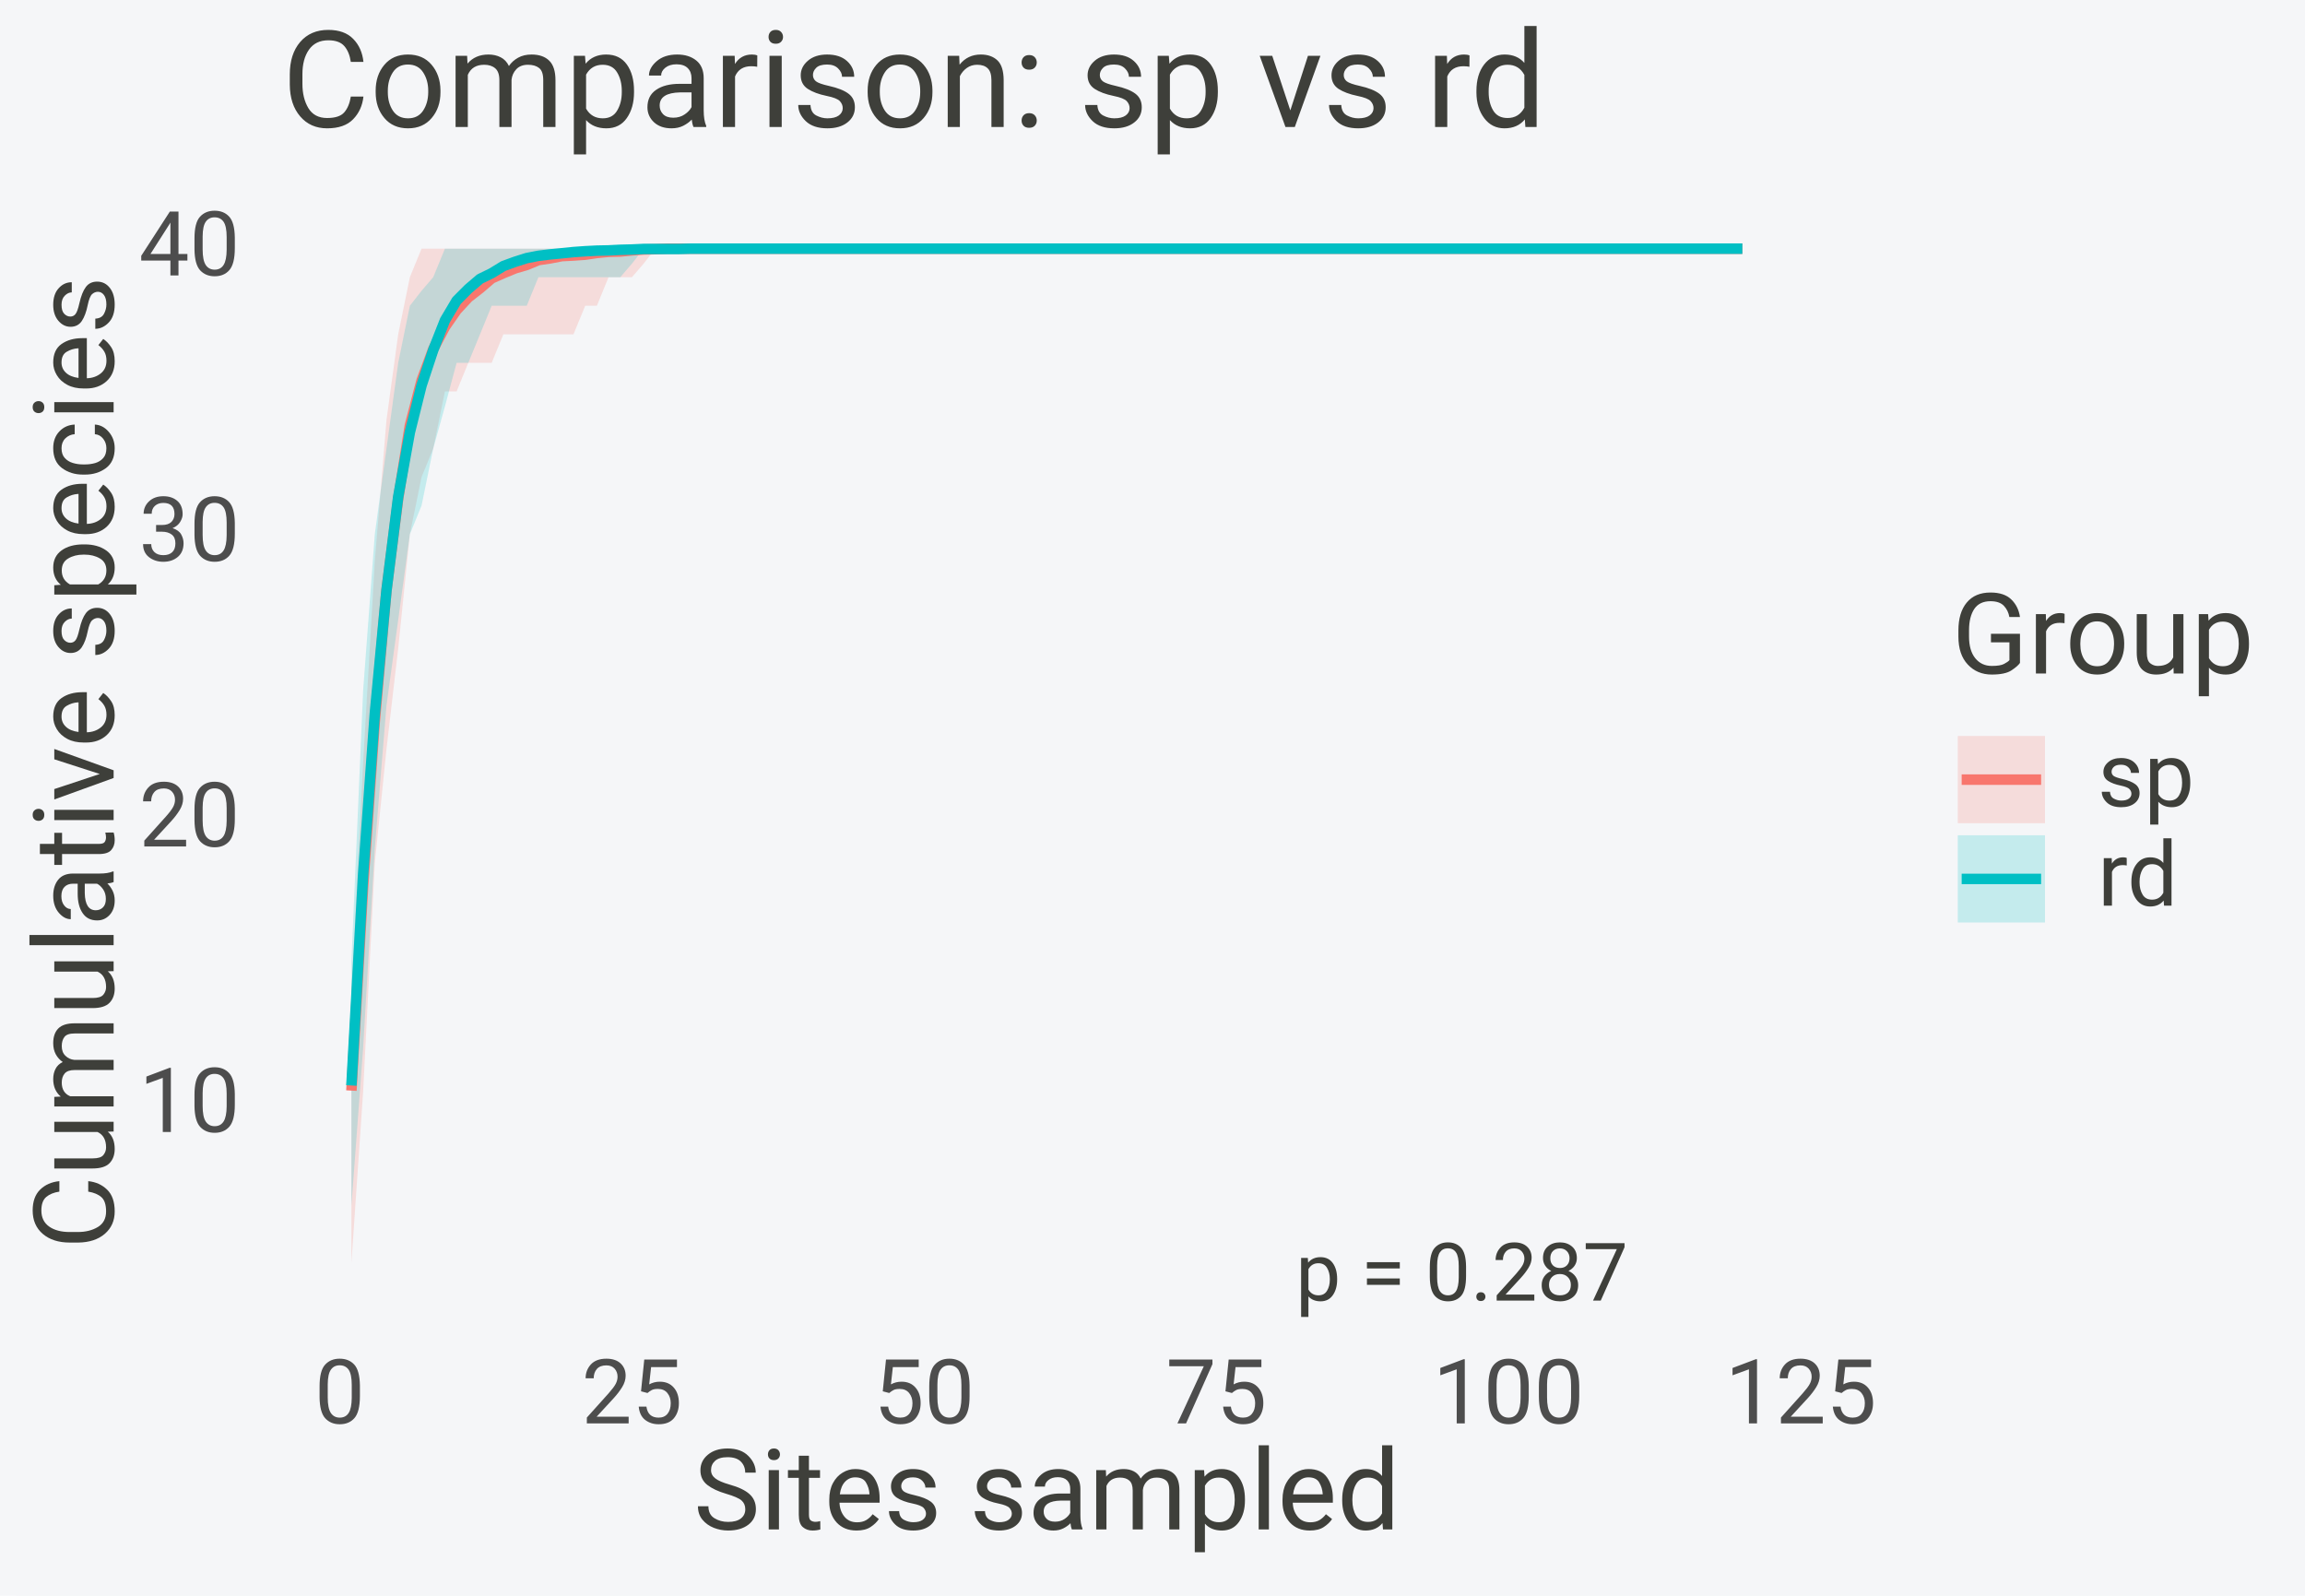
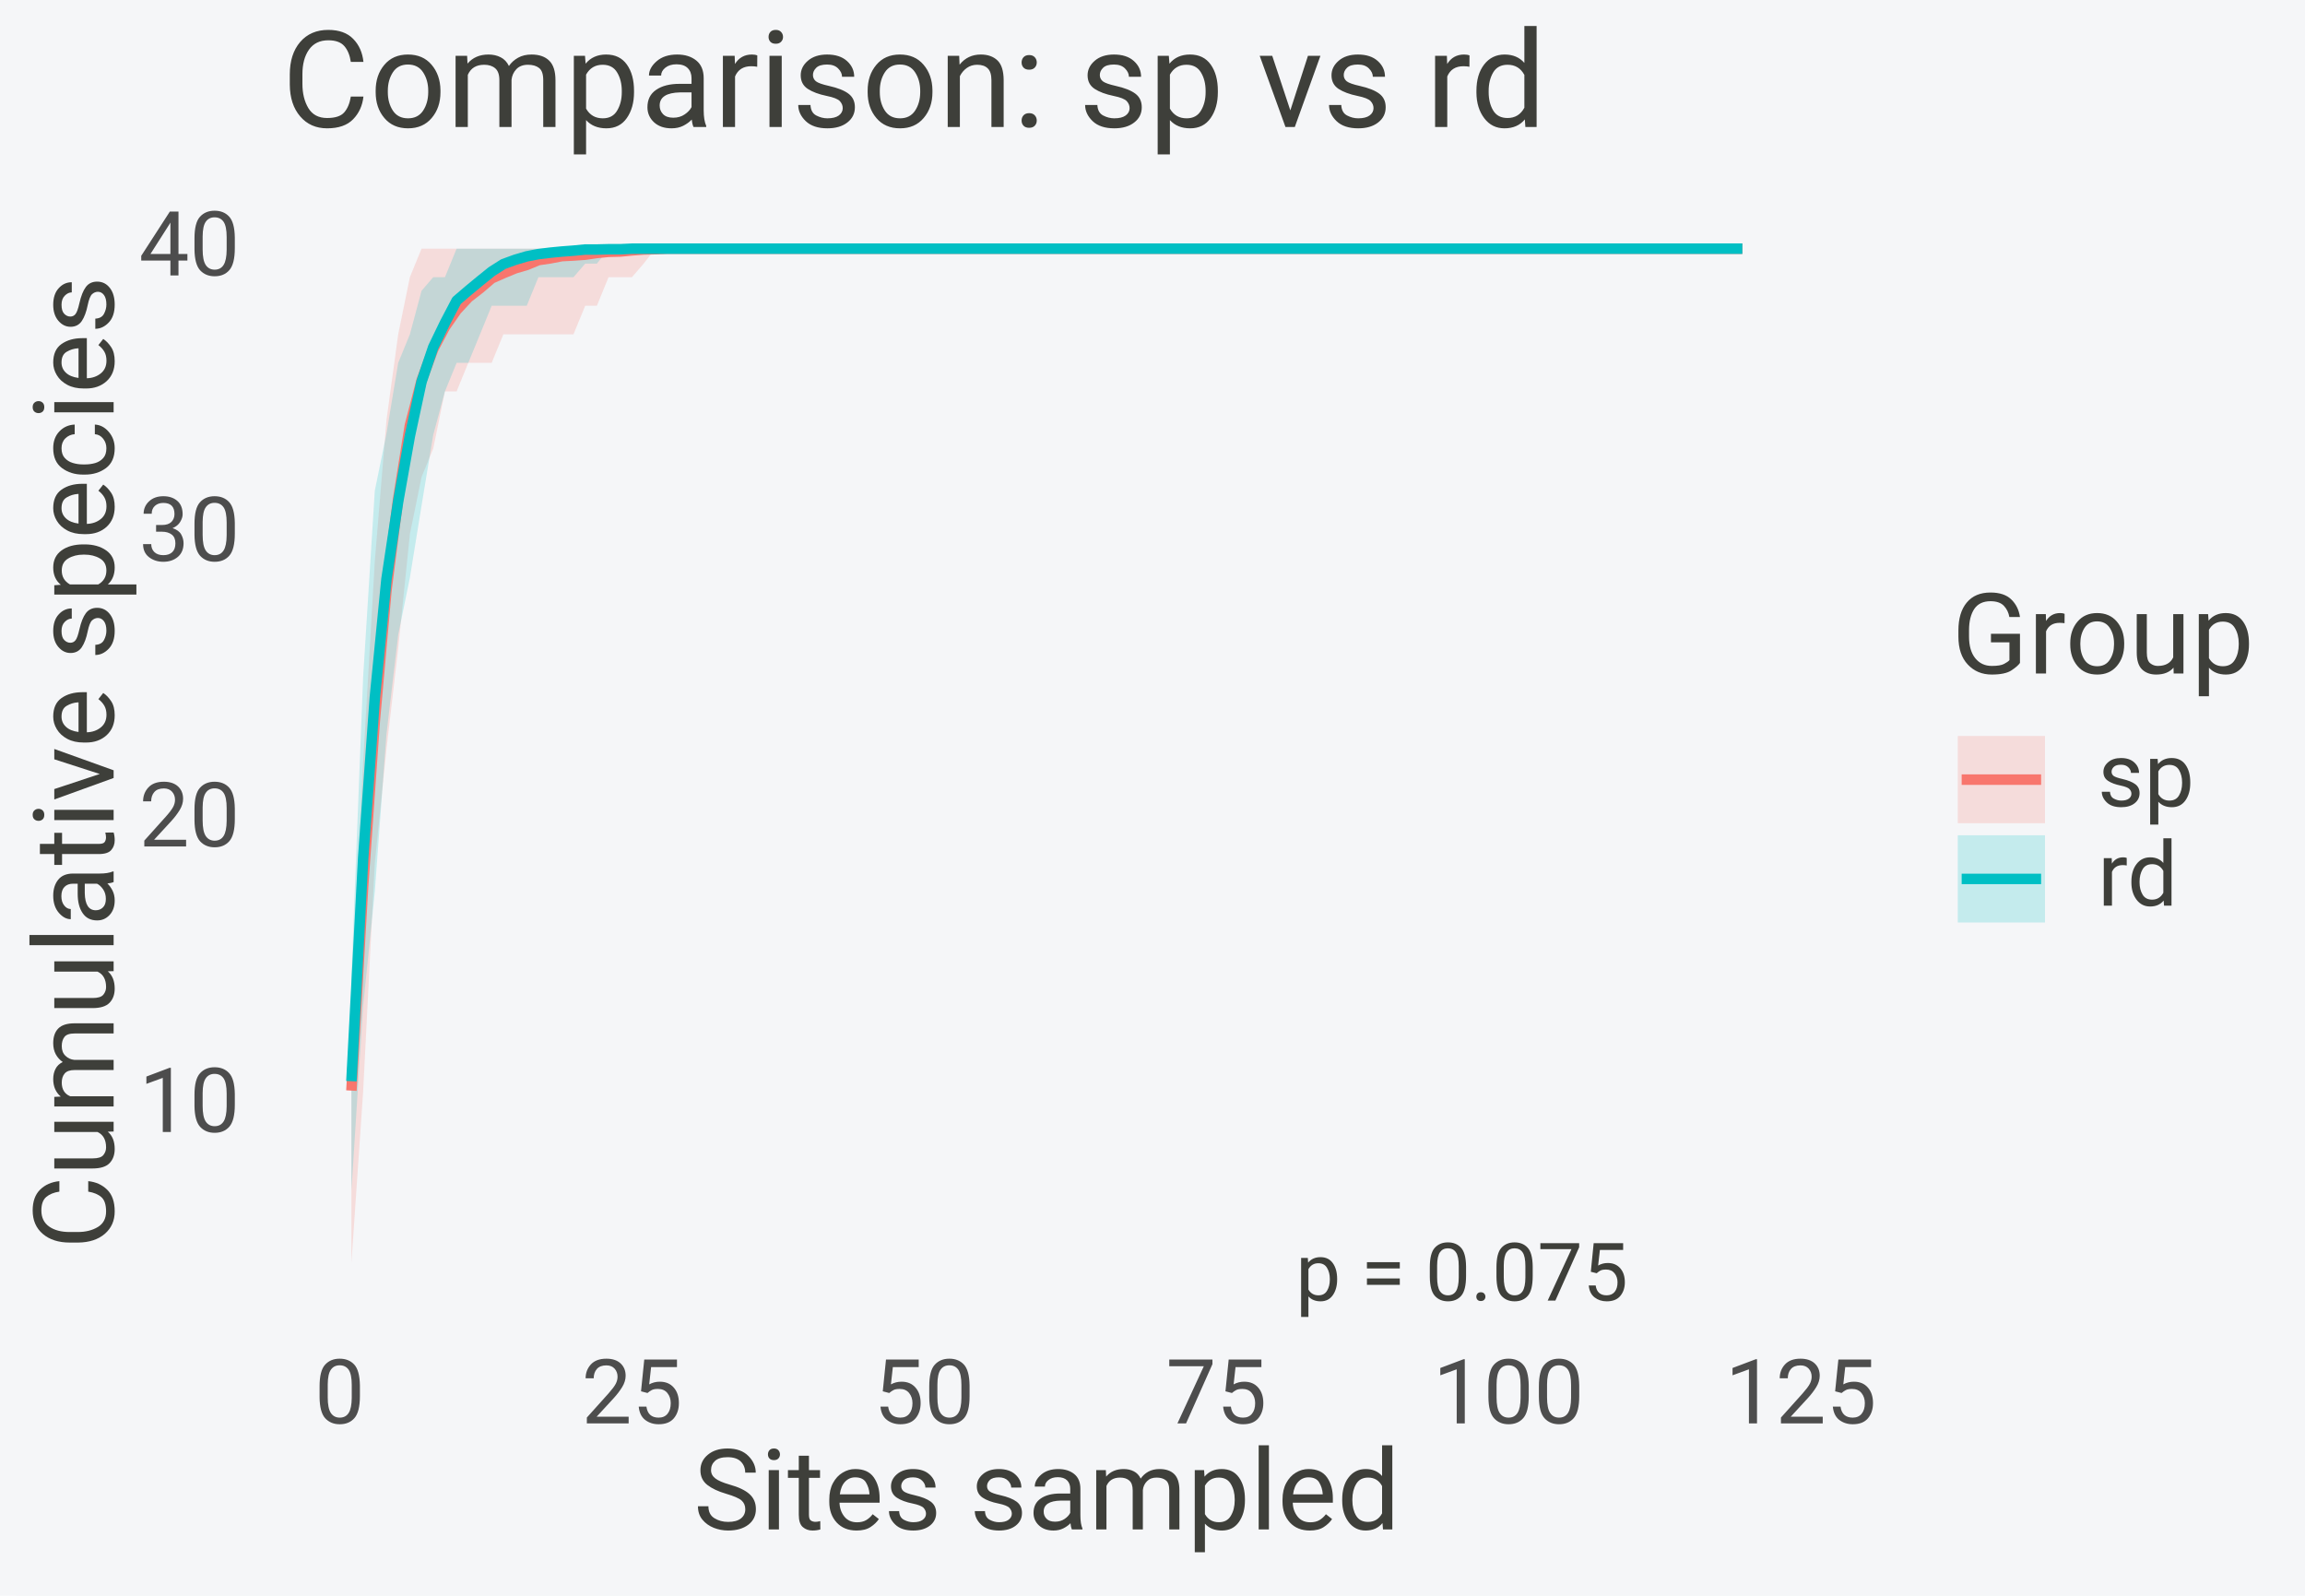
<svg xmlns="http://www.w3.org/2000/svg" width="468.00pt" height="324.00pt" viewBox="0 0 468.00 324.00">
  <g class="svglite">
    <defs>
      <style type="text/css">
    /* theme-aware-processed */
    .svglite line, .svglite polyline, .svglite polygon, .svglite path, .svglite circle {
      fill: none;
      stroke: #3E3F3A;
      stroke-linecap: round;
      stroke-linejoin: round;
      stroke-miterlimit: 10.00;
    }
    .svglite &gt; g &gt; rect {
      fill: none;
      stroke: #3E3F3A;
      stroke-linecap: round;
      stroke-linejoin: round;
      stroke-miterlimit: 10.00;
    }
    .svglite text {
      white-space: pre;
      fill: #3E3F3A;
    }
    .svglite g.glyphgroup path {
      fill: inherit;
      stroke: none;
    }
  </style>
    </defs>
    <rect class="svg-bg" width="100%" height="100%" style="stroke: none; fill: #F5F6F8;" />
    <defs>
      <clipPath id="cpMC4wMHw0NjguMDB8MC4wMHwzMjQuMDA=">
        <rect x="0.00" y="0.00" width="468.00" height="324.00" />
      </clipPath>
    </defs>
    <g clip-path="url(#cpMC4wMHw0NjguMDB8MC4wMHwzMjQuMDA=)">
      <rect rx="4" x="0.00" y="0.00" width="468.00" height="324.00" style="stroke-width: 1.84; stroke: none; fill: #F5F6F8;" />
    </g>
    <defs>
      <clipPath id="cpNTcuMjN8MzY3Ljg4fDQwLjA1fDI2OS42MQ==">
        <rect x="57.23" y="40.05" width="310.65" height="229.55" />
      </clipPath>
    </defs>
    <g clip-path="url(#cpNTcuMjN8MzY3Ljg4fDQwLjA1fDI2OS42MQ==)">
      <polygon points="71.35,201.20 73.73,154.83 76.10,113.96 78.47,85.27 80.85,67.88 83.22,56.28 85.59,50.49 87.96,50.49 90.34,50.49 92.71,50.49 95.08,50.49 97.46,50.49 99.83,50.49 102.20,50.49 104.58,50.49 106.95,50.49 109.32,50.49 111.70,50.49 114.07,50.49 116.44,50.49 118.82,50.49 121.19,50.49 123.56,50.49 125.94,50.49 128.31,50.49 130.68,50.49 133.06,50.49 135.43,50.49 137.80,50.49 140.17,50.49 142.55,50.49 144.92,50.49 147.29,50.49 149.67,50.49 152.04,50.49 154.41,50.49 156.79,50.49 159.16,50.49 161.53,50.49 163.91,50.49 166.28,50.49 168.65,50.49 171.03,50.49 173.40,50.49 175.77,50.49 178.15,50.49 180.52,50.49 182.89,50.49 185.26,50.49 187.64,50.49 190.01,50.49 192.38,50.49 194.76,50.49 197.13,50.49 199.50,50.49 201.88,50.49 204.25,50.49 206.62,50.49 209.00,50.49 211.37,50.49 213.74,50.49 216.12,50.49 218.49,50.49 220.86,50.49 223.24,50.49 225.61,50.49 227.98,50.49 230.36,50.49 232.73,50.49 235.10,50.49 237.47,50.49 239.85,50.49 242.22,50.49 244.59,50.49 246.97,50.49 249.34,50.49 251.71,50.49 254.09,50.49 256.46,50.49 258.83,50.49 261.21,50.49 263.58,50.49 265.95,50.49 268.33,50.49 270.70,50.49 273.07,50.49 275.45,50.49 277.82,50.49 280.19,50.49 282.57,50.49 284.94,50.49 287.31,50.49 289.68,50.49 292.06,50.49 294.43,50.49 296.80,50.49 299.18,50.49 301.55,50.49 303.92,50.49 306.30,50.49 308.67,50.49 311.04,50.49 313.42,50.49 315.79,50.49 318.16,50.49 320.54,50.49 322.91,50.49 325.28,50.49 327.66,50.49 330.03,50.49 332.40,50.49 334.77,50.49 337.15,50.49 339.52,50.49 341.89,50.49 344.27,50.49 346.64,50.49 349.01,50.49 351.39,50.49 353.76,50.49 353.76,50.49 351.39,50.49 349.01,50.49 346.64,50.49 344.27,50.49 341.89,50.49 339.52,50.49 337.15,50.49 334.77,50.49 332.40,50.49 330.03,50.49 327.66,50.49 325.28,50.49 322.91,50.49 320.54,50.49 318.16,50.49 315.79,50.49 313.42,50.49 311.04,50.49 308.67,50.49 306.30,50.49 303.92,50.49 301.55,50.49 299.18,50.49 296.80,50.49 294.43,50.49 292.06,50.49 289.68,50.49 287.31,50.49 284.94,50.49 282.57,50.49 280.19,50.49 277.82,50.49 275.45,50.49 273.07,50.49 270.70,50.49 268.33,50.49 265.95,50.49 263.58,50.49 261.21,50.49 258.83,50.49 256.46,50.49 254.09,50.49 251.71,50.49 249.34,50.49 246.97,50.49 244.59,50.49 242.22,50.49 239.85,50.49 237.47,50.49 235.10,50.49 232.73,50.49 230.36,50.49 227.98,50.49 225.61,50.49 223.24,50.49 220.86,50.49 218.49,50.49 216.12,50.49 213.74,50.49 211.37,50.49 209.00,50.49 206.62,50.49 204.25,50.49 201.88,50.49 199.50,50.49 197.13,50.49 194.76,50.49 192.38,50.49 190.01,50.49 187.64,50.49 185.26,50.49 182.89,50.49 180.52,50.49 178.15,50.49 175.77,50.49 173.40,50.49 171.03,50.49 168.65,50.49 166.28,50.49 163.91,50.49 161.53,50.49 159.16,50.49 156.79,50.49 154.41,50.49 152.04,50.49 149.67,50.49 147.29,50.49 144.92,50.49 142.55,50.49 140.17,50.49 137.80,50.49 135.43,50.49 133.06,50.49 130.68,53.53 128.31,56.28 125.94,56.28 123.56,56.28 121.19,62.08 118.82,62.08 116.44,67.88 114.07,67.88 111.70,67.88 109.32,67.88 106.95,67.88 104.58,67.88 102.20,67.88 99.83,73.67 97.46,73.67 95.08,73.67 92.71,79.47 90.34,79.47 87.96,91.07 85.59,96.86 83.22,108.46 80.85,131.64 78.47,152.08 76.10,175.26 73.73,221.64 71.35,256.42 " style="stroke-width: 0.00; stroke: none; stroke-linecap: butt; fill: #F8766D; fill-opacity: 0.20;" />
      <polyline points="71.35,201.20 73.73,154.83 76.10,113.96 78.47,85.27 80.85,67.88 83.22,56.28 85.59,50.49 87.96,50.49 90.34,50.49 92.71,50.49 95.08,50.49 97.46,50.49 99.83,50.49 102.20,50.49 104.58,50.49 106.95,50.49 109.32,50.49 111.70,50.49 114.07,50.49 116.44,50.49 118.82,50.49 121.19,50.49 123.56,50.49 125.94,50.49 128.31,50.49 130.68,50.49 133.06,50.49 135.43,50.49 137.80,50.49 140.17,50.49 142.55,50.49 144.92,50.49 147.29,50.49 149.67,50.49 152.04,50.49 154.41,50.49 156.79,50.49 159.16,50.49 161.53,50.49 163.91,50.49 166.28,50.49 168.65,50.49 171.03,50.49 173.40,50.49 175.77,50.49 178.15,50.49 180.52,50.49 182.89,50.49 185.26,50.49 187.64,50.49 190.01,50.49 192.38,50.49 194.76,50.49 197.13,50.49 199.50,50.49 201.88,50.49 204.25,50.49 206.62,50.49 209.00,50.49 211.37,50.49 213.74,50.49 216.12,50.49 218.49,50.49 220.86,50.49 223.24,50.49 225.61,50.49 227.98,50.49 230.36,50.49 232.73,50.49 235.10,50.49 237.47,50.49 239.85,50.49 242.22,50.49 244.59,50.49 246.97,50.49 249.34,50.49 251.71,50.49 254.09,50.49 256.46,50.49 258.83,50.49 261.21,50.49 263.58,50.49 265.95,50.49 268.33,50.49 270.70,50.49 273.07,50.49 275.45,50.49 277.82,50.49 280.19,50.49 282.57,50.49 284.94,50.49 287.31,50.49 289.68,50.49 292.06,50.49 294.43,50.49 296.80,50.49 299.18,50.49 301.55,50.49 303.92,50.49 306.30,50.49 308.67,50.49 311.04,50.49 313.42,50.49 315.79,50.49 318.16,50.49 320.54,50.49 322.91,50.49 325.28,50.49 327.66,50.49 330.03,50.49 332.40,50.49 334.77,50.49 337.15,50.49 339.52,50.49 341.89,50.49 344.27,50.49 346.64,50.49 349.01,50.49 351.39,50.49 353.76,50.49 " style="stroke-width: 1.84; stroke: none; stroke-linecap: butt;" />
      <polyline points="353.76,50.49 351.39,50.49 349.01,50.49 346.64,50.49 344.27,50.49 341.89,50.49 339.52,50.49 337.15,50.49 334.77,50.49 332.40,50.49 330.03,50.49 327.66,50.49 325.28,50.49 322.91,50.49 320.54,50.49 318.16,50.49 315.79,50.49 313.42,50.49 311.04,50.49 308.67,50.49 306.30,50.49 303.92,50.49 301.55,50.49 299.18,50.49 296.80,50.49 294.43,50.49 292.06,50.49 289.68,50.49 287.31,50.49 284.94,50.49 282.57,50.49 280.19,50.49 277.82,50.49 275.45,50.49 273.07,50.49 270.70,50.49 268.33,50.49 265.95,50.49 263.58,50.49 261.21,50.49 258.83,50.49 256.46,50.49 254.09,50.49 251.71,50.49 249.34,50.49 246.97,50.49 244.59,50.49 242.22,50.49 239.85,50.49 237.47,50.49 235.10,50.49 232.73,50.49 230.36,50.49 227.98,50.49 225.61,50.49 223.24,50.49 220.86,50.49 218.49,50.49 216.12,50.49 213.74,50.49 211.37,50.49 209.00,50.49 206.62,50.49 204.25,50.49 201.88,50.49 199.50,50.49 197.13,50.49 194.76,50.49 192.38,50.49 190.01,50.49 187.64,50.49 185.26,50.49 182.89,50.49 180.52,50.49 178.15,50.49 175.77,50.49 173.40,50.49 171.03,50.49 168.65,50.49 166.28,50.49 163.91,50.49 161.53,50.49 159.16,50.49 156.79,50.49 154.41,50.49 152.04,50.49 149.67,50.49 147.29,50.49 144.92,50.49 142.55,50.49 140.17,50.49 137.80,50.49 135.43,50.49 133.06,50.49 130.68,53.53 128.31,56.28 125.94,56.28 123.56,56.28 121.19,62.08 118.82,62.08 116.44,67.88 114.07,67.88 111.70,67.88 109.32,67.88 106.95,67.88 104.58,67.88 102.20,67.88 99.83,73.67 97.46,73.67 95.08,73.67 92.71,79.47 90.34,79.47 87.96,91.07 85.59,96.86 83.22,108.46 80.85,131.64 78.47,152.08 76.10,175.26 73.73,221.64 71.35,256.42 " style="stroke-width: 1.84; stroke: none; stroke-linecap: butt;" />
-       <polygon points="71.35,195.12 73.73,140.19 76.10,108.46 78.47,91.07 80.85,73.67 83.22,62.08 85.59,59.04 87.96,56.28 90.34,50.49 92.71,50.49 95.08,50.49 97.46,50.49 99.83,50.49 102.20,50.49 104.58,50.49 106.95,50.49 109.32,50.49 111.70,50.49 114.07,50.49 116.44,50.49 118.82,50.49 121.19,50.49 123.56,50.49 125.94,50.49 128.31,50.49 130.68,50.49 133.06,50.49 135.43,50.49 137.80,50.49 140.17,50.49 142.55,50.49 144.92,50.49 147.29,50.49 149.67,50.49 152.04,50.49 154.41,50.49 156.79,50.49 159.16,50.49 161.53,50.49 163.91,50.49 166.28,50.49 168.65,50.49 171.03,50.49 173.40,50.49 175.77,50.49 178.15,50.49 180.52,50.49 182.89,50.49 185.26,50.49 187.64,50.49 190.01,50.49 192.38,50.49 194.76,50.49 197.13,50.49 199.50,50.49 201.88,50.49 204.25,50.49 206.62,50.49 209.00,50.49 211.37,50.49 213.74,50.49 216.12,50.49 218.49,50.49 220.86,50.49 223.24,50.49 225.61,50.49 227.98,50.49 230.36,50.49 232.73,50.49 235.10,50.49 237.47,50.49 239.85,50.49 242.22,50.49 244.59,50.49 246.97,50.49 249.34,50.49 251.71,50.49 254.09,50.49 256.46,50.49 258.83,50.49 261.21,50.49 263.58,50.49 265.95,50.49 268.33,50.49 270.70,50.49 273.07,50.49 275.45,50.49 277.82,50.49 280.19,50.49 282.57,50.49 284.94,50.49 287.31,50.49 289.68,50.49 292.06,50.49 294.43,50.49 296.80,50.49 299.18,50.49 301.55,50.49 303.92,50.49 306.30,50.49 308.67,50.49 311.04,50.49 313.42,50.49 315.79,50.49 318.16,50.49 320.54,50.49 322.91,50.49 325.28,50.49 327.66,50.49 330.03,50.49 332.40,50.49 334.77,50.49 337.15,50.49 339.52,50.49 341.89,50.49 344.27,50.49 346.64,50.49 349.01,50.49 351.39,50.49 353.76,50.49 353.76,50.49 351.39,50.49 349.01,50.49 346.64,50.49 344.27,50.49 341.89,50.49 339.52,50.49 337.15,50.49 334.77,50.49 332.40,50.49 330.03,50.49 327.66,50.49 325.28,50.49 322.91,50.49 320.54,50.49 318.16,50.49 315.79,50.49 313.42,50.49 311.04,50.49 308.67,50.49 306.30,50.49 303.92,50.49 301.55,50.49 299.18,50.49 296.80,50.49 294.43,50.49 292.06,50.49 289.68,50.49 287.31,50.49 284.94,50.49 282.57,50.49 280.19,50.49 277.82,50.49 275.45,50.49 273.07,50.49 270.70,50.49 268.33,50.49 265.95,50.49 263.58,50.49 261.21,50.49 258.83,50.49 256.46,50.49 254.09,50.49 251.71,50.49 249.34,50.49 246.97,50.49 244.59,50.49 242.22,50.49 239.85,50.49 237.47,50.49 235.10,50.49 232.73,50.49 230.36,50.49 227.98,50.49 225.61,50.49 223.24,50.49 220.86,50.49 218.49,50.49 216.12,50.49 213.74,50.49 211.37,50.49 209.00,50.49 206.62,50.49 204.25,50.49 201.88,50.49 199.50,50.49 197.13,50.49 194.76,50.49 192.38,50.49 190.01,50.49 187.64,50.49 185.26,50.49 182.89,50.49 180.52,50.49 178.15,50.49 175.77,50.49 173.40,50.49 171.03,50.49 168.65,50.49 166.28,50.49 163.91,50.49 161.53,50.49 159.16,50.49 156.79,50.49 154.41,50.49 152.04,50.49 149.67,50.49 147.29,50.49 144.92,50.49 142.55,50.49 140.17,50.49 137.80,50.49 135.43,50.49 133.06,50.49 130.68,50.49 128.31,53.53 125.94,56.28 123.56,56.28 121.19,56.28 118.82,56.28 116.44,56.28 114.07,56.28 111.70,56.28 109.32,56.28 106.95,62.08 104.58,62.08 102.20,62.08 99.83,62.08 97.46,67.88 95.08,73.67 92.71,73.67 90.34,82.52 87.96,91.07 85.59,102.66 83.22,108.46 80.85,125.85 78.47,143.24 76.10,172.22 73.73,212.80 71.35,244.82 " style="stroke-width: 0.00; stroke: none; stroke-linecap: butt; fill: #00BFC4; fill-opacity: 0.20;" />
-       <polyline points="71.35,195.12 73.73,140.19 76.10,108.46 78.47,91.07 80.85,73.67 83.22,62.08 85.59,59.04 87.96,56.28 90.34,50.49 92.71,50.49 95.08,50.49 97.46,50.49 99.83,50.49 102.20,50.49 104.58,50.49 106.95,50.49 109.32,50.49 111.70,50.49 114.07,50.49 116.44,50.49 118.82,50.49 121.19,50.49 123.56,50.49 125.94,50.49 128.31,50.49 130.68,50.49 133.06,50.49 135.43,50.49 137.80,50.49 140.17,50.49 142.55,50.49 144.92,50.49 147.29,50.49 149.67,50.49 152.04,50.49 154.41,50.49 156.79,50.49 159.16,50.49 161.53,50.49 163.91,50.49 166.28,50.49 168.65,50.49 171.03,50.49 173.40,50.49 175.77,50.49 178.15,50.49 180.52,50.49 182.89,50.49 185.26,50.49 187.64,50.49 190.01,50.49 192.38,50.49 194.76,50.49 197.13,50.49 199.50,50.49 201.88,50.49 204.25,50.49 206.62,50.49 209.00,50.49 211.37,50.49 213.74,50.49 216.12,50.49 218.49,50.49 220.86,50.49 223.24,50.49 225.61,50.49 227.98,50.49 230.36,50.49 232.73,50.49 235.10,50.49 237.47,50.49 239.85,50.49 242.22,50.49 244.59,50.49 246.97,50.49 249.34,50.49 251.71,50.49 254.09,50.49 256.46,50.49 258.83,50.49 261.21,50.49 263.58,50.49 265.95,50.49 268.33,50.49 270.70,50.49 273.07,50.49 275.45,50.49 277.82,50.49 280.19,50.49 282.57,50.49 284.94,50.49 287.31,50.49 289.68,50.49 292.06,50.49 294.43,50.49 296.80,50.49 299.18,50.49 301.55,50.49 303.92,50.49 306.30,50.49 308.67,50.49 311.04,50.49 313.42,50.49 315.79,50.49 318.16,50.49 320.54,50.49 322.91,50.49 325.28,50.49 327.66,50.49 330.03,50.49 332.40,50.49 334.77,50.49 337.15,50.49 339.52,50.49 341.89,50.49 344.27,50.49 346.64,50.49 349.01,50.49 351.39,50.49 353.76,50.49 " style="stroke-width: 1.84; stroke: none; stroke-linecap: butt;" />
-       <polyline points="353.76,50.49 351.39,50.49 349.01,50.49 346.64,50.49 344.27,50.49 341.89,50.49 339.52,50.49 337.15,50.49 334.77,50.49 332.40,50.49 330.03,50.49 327.66,50.49 325.28,50.49 322.91,50.49 320.54,50.49 318.16,50.49 315.79,50.49 313.42,50.49 311.04,50.49 308.67,50.49 306.30,50.49 303.92,50.49 301.55,50.49 299.18,50.49 296.80,50.49 294.43,50.49 292.06,50.49 289.68,50.49 287.31,50.49 284.94,50.49 282.57,50.49 280.19,50.49 277.82,50.49 275.45,50.49 273.07,50.49 270.70,50.49 268.33,50.49 265.95,50.49 263.58,50.49 261.21,50.49 258.83,50.49 256.46,50.49 254.09,50.49 251.71,50.49 249.34,50.49 246.97,50.49 244.59,50.49 242.22,50.49 239.85,50.49 237.47,50.49 235.10,50.49 232.73,50.49 230.36,50.49 227.98,50.49 225.61,50.49 223.24,50.49 220.86,50.49 218.49,50.49 216.12,50.49 213.74,50.49 211.37,50.49 209.00,50.49 206.62,50.49 204.25,50.49 201.88,50.49 199.50,50.49 197.13,50.49 194.76,50.49 192.38,50.49 190.01,50.49 187.64,50.49 185.26,50.49 182.89,50.49 180.52,50.49 178.15,50.49 175.77,50.49 173.40,50.49 171.03,50.49 168.65,50.49 166.28,50.49 163.91,50.49 161.53,50.49 159.16,50.49 156.79,50.49 154.41,50.49 152.04,50.49 149.67,50.49 147.29,50.49 144.92,50.49 142.55,50.49 140.17,50.49 137.80,50.49 135.43,50.49 133.06,50.49 130.68,50.49 128.31,53.53 125.94,56.28 123.56,56.28 121.19,56.28 118.82,56.28 116.44,56.28 114.07,56.28 111.70,56.28 109.32,56.28 106.95,62.08 104.58,62.08 102.20,62.08 99.83,62.08 97.46,67.88 95.08,73.67 92.71,73.67 90.34,82.52 87.96,91.07 85.59,102.66 83.22,108.46 80.85,125.85 78.47,143.24 76.10,172.22 73.73,212.80 71.35,244.82 " style="stroke-width: 1.84; stroke: none; stroke-linecap: butt;" />
+       <polygon points="71.35,198.16 73.73,137.44 76.10,99.62 78.47,88.02 80.85,73.67 83.22,67.88 85.59,59.04 87.96,56.28 90.34,56.28 92.71,50.49 95.08,50.49 97.46,50.49 99.83,50.49 102.20,50.49 104.58,50.49 106.95,50.49 109.32,50.49 111.70,50.49 114.07,50.49 116.44,50.49 118.82,50.49 121.19,50.49 123.56,50.49 125.94,50.49 128.31,50.49 130.68,50.49 133.06,50.49 135.43,50.49 137.80,50.49 140.17,50.49 142.55,50.49 144.92,50.49 147.29,50.49 149.67,50.49 152.04,50.49 154.41,50.49 156.79,50.49 159.16,50.49 161.53,50.49 163.91,50.49 166.28,50.49 168.65,50.49 171.03,50.49 173.40,50.49 175.77,50.49 178.15,50.49 180.52,50.49 182.89,50.49 185.26,50.49 187.64,50.49 190.01,50.49 192.38,50.49 194.76,50.49 197.13,50.49 199.50,50.49 201.88,50.49 204.25,50.49 206.62,50.49 209.00,50.49 211.37,50.49 213.74,50.49 216.12,50.49 218.49,50.49 220.86,50.49 223.24,50.49 225.61,50.49 227.98,50.49 230.36,50.49 232.73,50.49 235.10,50.49 237.47,50.49 239.85,50.49 242.22,50.49 244.59,50.49 246.97,50.49 249.34,50.49 251.71,50.49 254.09,50.49 256.46,50.49 258.83,50.49 261.21,50.49 263.58,50.49 265.95,50.49 268.33,50.49 270.70,50.49 273.07,50.49 275.45,50.49 277.82,50.49 280.19,50.49 282.57,50.49 284.94,50.49 287.31,50.49 289.68,50.49 292.06,50.49 294.43,50.49 296.80,50.49 299.18,50.49 301.55,50.49 303.92,50.49 306.30,50.49 308.67,50.49 311.04,50.49 313.42,50.49 315.79,50.49 318.16,50.49 320.54,50.49 322.91,50.49 325.28,50.49 327.66,50.49 330.03,50.49 332.40,50.49 334.77,50.49 337.15,50.49 339.52,50.49 341.89,50.49 344.27,50.49 346.64,50.49 349.01,50.49 351.39,50.49 353.76,50.49 353.76,50.49 351.39,50.49 349.01,50.49 346.64,50.49 344.27,50.49 341.89,50.49 339.52,50.49 337.15,50.49 334.77,50.49 332.40,50.49 330.03,50.49 327.66,50.49 325.28,50.49 322.91,50.49 320.54,50.49 318.16,50.49 315.79,50.49 313.42,50.49 311.04,50.49 308.67,50.49 306.30,50.49 303.92,50.49 301.55,50.49 299.18,50.49 296.80,50.49 294.43,50.49 292.06,50.49 289.68,50.49 287.31,50.49 284.94,50.49 282.57,50.49 280.19,50.49 277.82,50.49 275.45,50.49 273.07,50.49 270.70,50.49 268.33,50.49 265.95,50.49 263.58,50.49 261.21,50.49 258.83,50.49 256.46,50.49 254.09,50.49 251.71,50.49 249.34,50.49 246.97,50.49 244.59,50.49 242.22,50.49 239.85,50.49 237.47,50.49 235.10,50.49 232.73,50.49 230.36,50.49 227.98,50.49 225.61,50.49 223.24,50.49 220.86,50.49 218.49,50.49 216.12,50.49 213.74,50.49 211.37,50.49 209.00,50.49 206.62,50.49 204.25,50.49 201.88,50.49 199.50,50.49 197.13,50.49 194.76,50.49 192.38,50.49 190.01,50.49 187.64,50.49 185.26,50.49 182.89,50.49 180.52,50.49 178.15,50.49 175.77,50.49 173.40,50.49 171.03,50.49 168.65,50.49 166.28,50.49 163.91,50.49 161.53,50.49 159.16,50.49 156.79,50.49 154.41,50.49 152.04,50.49 149.67,50.49 147.29,50.49 144.92,50.49 142.55,50.49 140.17,50.49 137.80,50.49 135.43,50.49 133.06,50.49 130.68,50.49 128.31,50.49 125.94,50.49 123.56,50.49 121.19,53.53 118.82,53.53 116.44,56.28 114.07,56.28 111.70,56.28 109.32,56.28 106.95,62.08 104.58,62.08 102.20,62.08 99.83,62.08 97.46,67.88 95.08,73.67 92.71,73.67 90.34,79.47 87.96,88.31 85.59,102.66 83.22,117.30 80.85,128.89 78.47,149.03 76.10,181.06 73.73,204.25 71.35,241.78 " style="stroke-width: 0.00; stroke: none; stroke-linecap: butt; fill: #00BFC4; fill-opacity: 0.20;" />
+       <polyline points="71.35,198.16 73.73,137.44 76.10,99.62 78.47,88.02 80.85,73.67 83.22,67.88 85.59,59.04 87.96,56.28 90.34,56.28 92.71,50.49 95.08,50.49 97.46,50.49 99.83,50.49 102.20,50.49 104.58,50.49 106.95,50.49 109.32,50.49 111.70,50.49 114.07,50.49 116.44,50.49 118.82,50.49 121.19,50.49 123.56,50.49 125.94,50.49 128.31,50.49 130.68,50.49 133.06,50.49 135.43,50.49 137.80,50.49 140.17,50.49 142.55,50.49 144.92,50.49 147.29,50.49 149.67,50.49 152.04,50.49 154.41,50.49 156.79,50.49 159.16,50.49 161.53,50.49 163.91,50.49 166.28,50.49 168.65,50.49 171.03,50.49 173.40,50.49 175.77,50.49 178.15,50.49 180.52,50.49 182.89,50.49 185.26,50.49 187.64,50.49 190.01,50.49 192.38,50.49 194.76,50.49 197.13,50.49 199.50,50.49 201.88,50.49 204.25,50.49 206.62,50.49 209.00,50.49 211.37,50.49 213.74,50.49 216.12,50.49 218.49,50.49 220.86,50.49 223.24,50.49 225.61,50.49 227.98,50.49 230.36,50.49 232.73,50.49 235.10,50.49 237.47,50.49 239.85,50.49 242.22,50.49 244.59,50.49 246.97,50.49 249.34,50.49 251.71,50.49 254.09,50.49 256.46,50.49 258.83,50.49 261.21,50.49 263.58,50.49 265.95,50.49 268.33,50.49 270.70,50.49 273.07,50.49 275.45,50.49 277.82,50.49 280.19,50.49 282.57,50.49 284.94,50.49 287.31,50.49 289.68,50.49 292.06,50.49 294.43,50.49 296.80,50.49 299.18,50.49 301.55,50.49 303.92,50.49 306.30,50.49 308.67,50.49 311.04,50.49 313.42,50.49 315.79,50.49 318.16,50.49 320.54,50.49 322.91,50.49 325.28,50.49 327.66,50.49 330.03,50.49 332.40,50.49 334.77,50.49 337.15,50.49 339.52,50.49 341.89,50.49 344.27,50.49 346.64,50.49 349.01,50.49 351.39,50.49 353.76,50.49 " style="stroke-width: 1.84; stroke: none; stroke-linecap: butt;" />
+       <polyline points="353.76,50.49 351.39,50.49 349.01,50.49 346.64,50.49 344.27,50.49 341.89,50.49 339.52,50.49 337.15,50.49 334.77,50.49 332.40,50.49 330.03,50.49 327.66,50.49 325.28,50.49 322.91,50.49 320.54,50.49 318.16,50.49 315.79,50.49 313.42,50.49 311.04,50.49 308.67,50.49 306.30,50.49 303.92,50.49 301.55,50.49 299.18,50.49 296.80,50.49 294.43,50.49 292.06,50.49 289.68,50.49 287.31,50.49 284.94,50.49 282.57,50.49 280.19,50.49 277.82,50.49 275.45,50.49 273.07,50.49 270.70,50.49 268.33,50.49 265.95,50.49 263.58,50.49 261.21,50.49 258.83,50.49 256.46,50.49 254.09,50.49 251.71,50.49 249.34,50.49 246.97,50.49 244.59,50.49 242.22,50.49 239.85,50.49 237.47,50.49 235.10,50.49 232.73,50.49 230.36,50.49 227.98,50.49 225.61,50.49 223.24,50.49 220.86,50.49 218.49,50.49 216.12,50.49 213.74,50.49 211.37,50.49 209.00,50.49 206.62,50.49 204.25,50.49 201.88,50.49 199.50,50.49 197.13,50.49 194.76,50.49 192.38,50.49 190.01,50.49 187.64,50.49 185.26,50.49 182.89,50.49 180.52,50.49 178.15,50.49 175.77,50.49 173.40,50.49 171.03,50.49 168.65,50.49 166.28,50.49 163.91,50.49 161.53,50.49 159.16,50.49 156.79,50.49 154.41,50.49 152.04,50.49 149.67,50.49 147.29,50.49 144.92,50.49 142.55,50.49 140.17,50.49 137.80,50.49 135.43,50.49 133.06,50.49 130.68,50.49 128.31,50.49 125.94,50.49 123.56,50.49 121.19,53.53 118.82,53.53 116.44,56.28 114.07,56.28 111.70,56.28 109.32,56.28 106.95,62.08 104.58,62.08 102.20,62.08 99.83,62.08 97.46,67.88 95.08,73.67 92.71,73.67 90.34,79.47 87.96,88.31 85.59,102.66 83.22,117.30 80.85,128.89 78.47,149.03 76.10,181.06 73.73,204.25 71.35,241.78 " style="stroke-width: 1.84; stroke: none; stroke-linecap: butt;" />
      <polyline points="71.35,221.43 73.73,179.93 76.10,146.37 78.47,119.82 80.85,101.21 83.22,86.37 85.59,77.27 87.96,70.89 90.34,66.37 92.71,62.95 95.08,60.40 97.46,58.55 99.83,56.52 102.20,55.47 104.58,54.49 106.95,53.79 109.32,52.81 111.70,52.46 114.07,52.00 116.44,51.88 118.82,51.71 121.19,51.36 123.56,51.13 125.94,51.07 128.31,50.84 130.68,50.66 133.06,50.60 135.43,50.49 137.80,50.49 140.17,50.49 142.55,50.49 144.92,50.49 147.29,50.49 149.67,50.49 152.04,50.49 154.41,50.49 156.79,50.49 159.16,50.49 161.53,50.49 163.91,50.49 166.28,50.49 168.65,50.49 171.03,50.49 173.40,50.49 175.77,50.49 178.15,50.49 180.52,50.49 182.89,50.49 185.26,50.49 187.64,50.49 190.01,50.49 192.38,50.49 194.76,50.49 197.13,50.49 199.50,50.49 201.88,50.49 204.25,50.49 206.62,50.49 209.00,50.49 211.37,50.49 213.74,50.49 216.12,50.49 218.49,50.49 220.86,50.49 223.24,50.49 225.61,50.49 227.98,50.49 230.36,50.49 232.73,50.49 235.10,50.49 237.47,50.49 239.85,50.49 242.22,50.49 244.59,50.49 246.97,50.49 249.34,50.49 251.71,50.49 254.09,50.49 256.46,50.49 258.83,50.49 261.21,50.49 263.58,50.49 265.95,50.49 268.33,50.49 270.70,50.49 273.07,50.49 275.45,50.49 277.82,50.49 280.19,50.49 282.57,50.49 284.94,50.49 287.31,50.49 289.68,50.49 292.06,50.49 294.43,50.49 296.80,50.49 299.18,50.49 301.55,50.49 303.92,50.49 306.30,50.49 308.67,50.49 311.04,50.49 313.42,50.49 315.79,50.49 318.16,50.49 320.54,50.49 322.91,50.49 325.28,50.49 327.66,50.49 330.03,50.49 332.40,50.49 334.77,50.49 337.15,50.49 339.52,50.49 341.89,50.49 344.27,50.49 346.64,50.49 349.01,50.49 351.39,50.49 353.76,50.49 " style="stroke-width: 2.13; stroke: #F8766D; stroke-linecap: butt;" />
-       <polyline points="71.35,220.39 73.73,177.55 76.10,144.92 78.47,119.88 80.85,100.86 83.22,87.76 85.59,78.25 87.96,71.07 90.34,65.04 92.71,61.04 95.08,58.66 97.46,56.63 99.83,55.47 102.20,54.02 104.58,53.15 106.95,52.40 109.32,51.94 111.70,51.65 114.07,51.42 116.44,51.18 118.82,51.01 121.19,50.89 123.56,50.84 125.94,50.72 128.31,50.66 130.68,50.55 133.06,50.55 135.43,50.55 137.80,50.55 140.17,50.49 142.55,50.49 144.92,50.49 147.29,50.49 149.67,50.49 152.04,50.49 154.41,50.49 156.79,50.49 159.16,50.49 161.53,50.49 163.91,50.49 166.28,50.49 168.65,50.49 171.03,50.49 173.40,50.49 175.77,50.49 178.15,50.49 180.52,50.49 182.89,50.49 185.26,50.49 187.64,50.49 190.01,50.49 192.38,50.49 194.76,50.49 197.13,50.49 199.50,50.49 201.88,50.49 204.25,50.49 206.62,50.49 209.00,50.49 211.37,50.49 213.74,50.49 216.12,50.49 218.49,50.49 220.86,50.49 223.24,50.49 225.61,50.49 227.98,50.49 230.36,50.49 232.73,50.49 235.10,50.49 237.47,50.49 239.85,50.49 242.22,50.49 244.59,50.49 246.97,50.49 249.34,50.49 251.71,50.49 254.09,50.49 256.46,50.49 258.83,50.49 261.21,50.49 263.58,50.49 265.95,50.49 268.33,50.49 270.70,50.49 273.07,50.49 275.45,50.49 277.82,50.49 280.19,50.49 282.57,50.49 284.94,50.49 287.31,50.49 289.68,50.49 292.06,50.49 294.43,50.49 296.80,50.49 299.18,50.49 301.55,50.49 303.92,50.49 306.30,50.49 308.67,50.49 311.04,50.49 313.42,50.49 315.79,50.49 318.16,50.49 320.54,50.49 322.91,50.49 325.28,50.49 327.66,50.49 330.03,50.49 332.40,50.49 334.77,50.49 337.15,50.49 339.52,50.49 341.89,50.49 344.27,50.49 346.64,50.49 349.01,50.49 351.39,50.49 353.76,50.49 " style="stroke-width: 2.13; stroke: #00BFC4; stroke-linecap: butt;" />
-       <text x="296.80" y="264.06" text-anchor="middle" style="font-size: 1.366em; font-family: &quot;Roboto&quot;, -apple-system, BlinkMacSystemFont, &quot;Segoe UI&quot;, system-ui, sans-serif;">p = 0.287</text>
+       <polyline points="71.35,219.52 73.73,174.31 76.10,141.67 78.47,117.56 80.85,101.79 83.22,88.51 85.59,77.50 87.96,70.49 90.34,65.56 92.71,61.04 95.08,59.01 97.46,57.04 99.83,55.13 102.20,53.62 104.58,52.75 106.95,52.05 109.32,51.59 111.70,51.30 114.07,51.07 116.44,50.89 118.82,50.66 121.19,50.66 123.56,50.60 125.94,50.60 128.31,50.49 130.68,50.49 133.06,50.49 135.43,50.49 137.80,50.49 140.17,50.49 142.55,50.49 144.92,50.49 147.29,50.49 149.67,50.49 152.04,50.49 154.41,50.49 156.79,50.49 159.16,50.49 161.53,50.49 163.91,50.49 166.28,50.49 168.65,50.49 171.03,50.49 173.40,50.49 175.77,50.49 178.15,50.49 180.52,50.49 182.89,50.49 185.26,50.49 187.64,50.49 190.01,50.49 192.38,50.49 194.76,50.49 197.13,50.49 199.50,50.49 201.88,50.49 204.25,50.49 206.62,50.49 209.00,50.49 211.37,50.49 213.74,50.49 216.12,50.49 218.49,50.49 220.86,50.49 223.24,50.49 225.61,50.49 227.98,50.49 230.36,50.49 232.73,50.49 235.10,50.49 237.47,50.49 239.85,50.49 242.22,50.49 244.59,50.49 246.97,50.49 249.34,50.49 251.71,50.49 254.09,50.49 256.46,50.49 258.83,50.49 261.21,50.49 263.58,50.49 265.95,50.49 268.33,50.49 270.70,50.49 273.07,50.49 275.45,50.49 277.82,50.49 280.19,50.49 282.57,50.49 284.94,50.49 287.31,50.49 289.68,50.49 292.06,50.49 294.43,50.49 296.80,50.49 299.18,50.49 301.55,50.49 303.92,50.49 306.30,50.49 308.67,50.49 311.04,50.49 313.42,50.49 315.79,50.49 318.16,50.49 320.54,50.49 322.91,50.49 325.28,50.49 327.66,50.49 330.03,50.49 332.40,50.49 334.77,50.49 337.15,50.49 339.52,50.49 341.89,50.49 344.27,50.49 346.64,50.49 349.01,50.49 351.39,50.49 353.76,50.49 " style="stroke-width: 2.13; stroke: #00BFC4; stroke-linecap: butt;" />
+       <text x="296.80" y="264.06" text-anchor="middle" style="font-size: 1.366em; font-family: &quot;Roboto&quot;, -apple-system, BlinkMacSystemFont, &quot;Segoe UI&quot;, system-ui, sans-serif;">p = 0.075</text>
    </g>
    <g clip-path="url(#cpMC4wMHw0NjguMDB8MC4wMHwzMjQuMDA=)">
      <text x="48.71" y="229.83" text-anchor="end" style="font-size: 1.52em;fill: #4D4D4D; font-family: &quot;Roboto&quot;, -apple-system, BlinkMacSystemFont, &quot;Segoe UI&quot;, system-ui, sans-serif;">10</text>
      <text x="48.71" y="171.86" text-anchor="end" style="font-size: 1.52em;fill: #4D4D4D; font-family: &quot;Roboto&quot;, -apple-system, BlinkMacSystemFont, &quot;Segoe UI&quot;, system-ui, sans-serif;">20</text>
      <text x="48.71" y="113.89" text-anchor="end" style="font-size: 1.52em;fill: #4D4D4D; font-family: &quot;Roboto&quot;, -apple-system, BlinkMacSystemFont, &quot;Segoe UI&quot;, system-ui, sans-serif;">30</text>
      <text x="48.71" y="55.92" text-anchor="end" style="font-size: 1.52em;fill: #4D4D4D; font-family: &quot;Roboto&quot;, -apple-system, BlinkMacSystemFont, &quot;Segoe UI&quot;, system-ui, sans-serif;">40</text>
      <text x="68.98" y="289.00" text-anchor="middle" style="font-size: 1.52em;fill: #4D4D4D; font-family: &quot;Roboto&quot;, -apple-system, BlinkMacSystemFont, &quot;Segoe UI&quot;, system-ui, sans-serif;">0</text>
      <text x="128.31" y="289.00" text-anchor="middle" style="font-size: 1.52em;fill: #4D4D4D; font-family: &quot;Roboto&quot;, -apple-system, BlinkMacSystemFont, &quot;Segoe UI&quot;, system-ui, sans-serif;">25</text>
      <text x="187.64" y="289.00" text-anchor="middle" style="font-size: 1.52em;fill: #4D4D4D; font-family: &quot;Roboto&quot;, -apple-system, BlinkMacSystemFont, &quot;Segoe UI&quot;, system-ui, sans-serif;">50</text>
      <text x="246.97" y="289.00" text-anchor="middle" style="font-size: 1.52em;fill: #4D4D4D; font-family: &quot;Roboto&quot;, -apple-system, BlinkMacSystemFont, &quot;Segoe UI&quot;, system-ui, sans-serif;">75</text>
      <text x="306.30" y="289.00" text-anchor="middle" style="font-size: 1.52em;fill: #4D4D4D; font-family: &quot;Roboto&quot;, -apple-system, BlinkMacSystemFont, &quot;Segoe UI&quot;, system-ui, sans-serif;">100</text>
      <text x="365.63" y="289.00" text-anchor="middle" style="font-size: 1.52em;fill: #4D4D4D; font-family: &quot;Roboto&quot;, -apple-system, BlinkMacSystemFont, &quot;Segoe UI&quot;, system-ui, sans-serif;">125</text>
      <text x="212.56" y="310.53" text-anchor="middle" style="font-size: 1.9em; font-family: &quot;Roboto&quot;, -apple-system, BlinkMacSystemFont, &quot;Segoe UI&quot;, system-ui, sans-serif;">Sites sampled</text>
      <text transform="translate(23.07,154.83) rotate(-90)" text-anchor="middle" style="font-size: 1.9em; font-family: &quot;Roboto&quot;, -apple-system, BlinkMacSystemFont, &quot;Segoe UI&quot;, system-ui, sans-serif;">Cumulative species</text>
      <text x="396.27" y="136.74" style="font-size: 1.9em; font-family: &quot;Roboto&quot;, -apple-system, BlinkMacSystemFont, &quot;Segoe UI&quot;, system-ui, sans-serif;">Group</text>
      <rect x="397.50" y="149.43" width="17.71" height="17.71" style="stroke-width: 1.84; stroke: none; stroke-linecap: butt; fill: #F8766D; fill-opacity: 0.20;" />
      <line x1="398.29" y1="158.29" x2="414.42" y2="158.29" style="stroke-width: 2.13; stroke: #F8766D; stroke-linecap: butt;" />
      <rect x="397.50" y="169.59" width="17.71" height="17.71" style="stroke-width: 1.84; stroke: none; stroke-linecap: butt; fill: #00BFC4; fill-opacity: 0.20;" />
      <line x1="398.29" y1="178.45" x2="414.42" y2="178.45" style="stroke-width: 2.13; stroke: #00BFC4; stroke-linecap: butt;" />
      <text x="425.90" y="163.72" style="font-size: 1.52em; font-family: &quot;Roboto&quot;, -apple-system, BlinkMacSystemFont, &quot;Segoe UI&quot;, system-ui, sans-serif;">sp</text>
      <text x="425.90" y="183.88" style="font-size: 1.52em; font-family: &quot;Roboto&quot;, -apple-system, BlinkMacSystemFont, &quot;Segoe UI&quot;, system-ui, sans-serif;">rd</text>
      <text x="57.23" y="25.79" style="font-size: 2.28em; font-family: &quot;Roboto&quot;, -apple-system, BlinkMacSystemFont, &quot;Segoe UI&quot;, system-ui, sans-serif;">Comparison: sp vs rd</text>
    </g>
  </g>
</svg>
